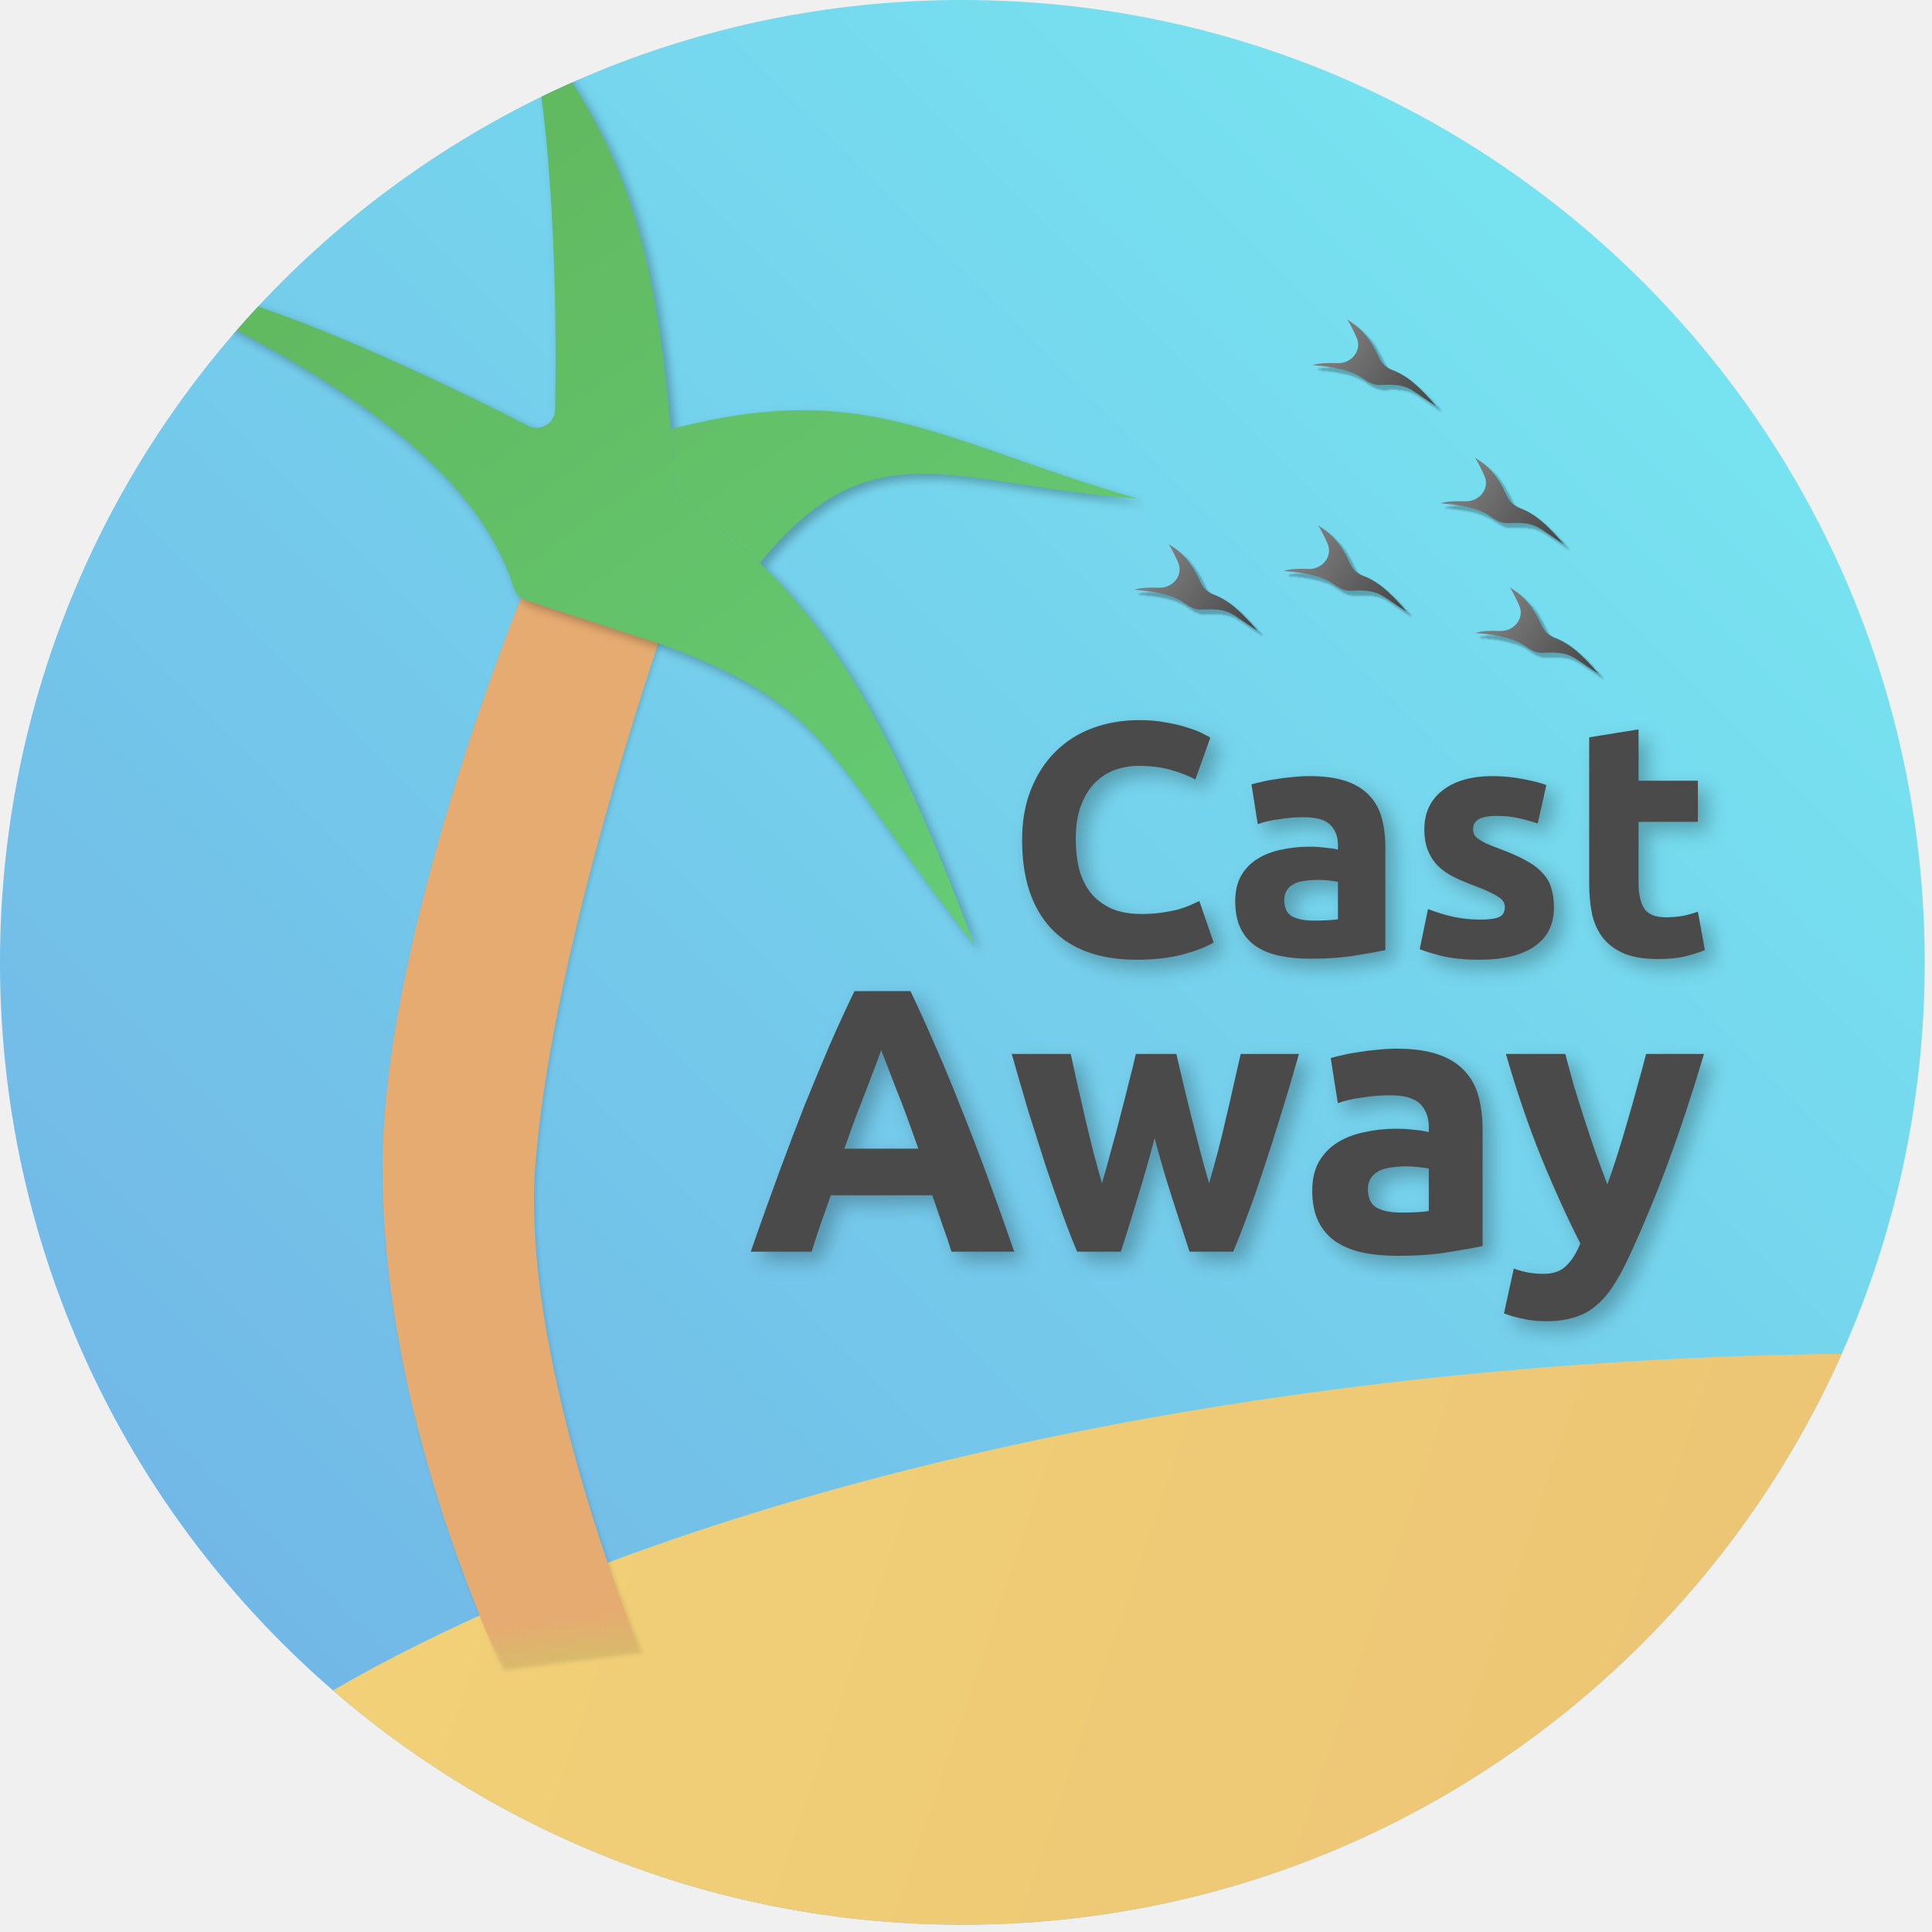
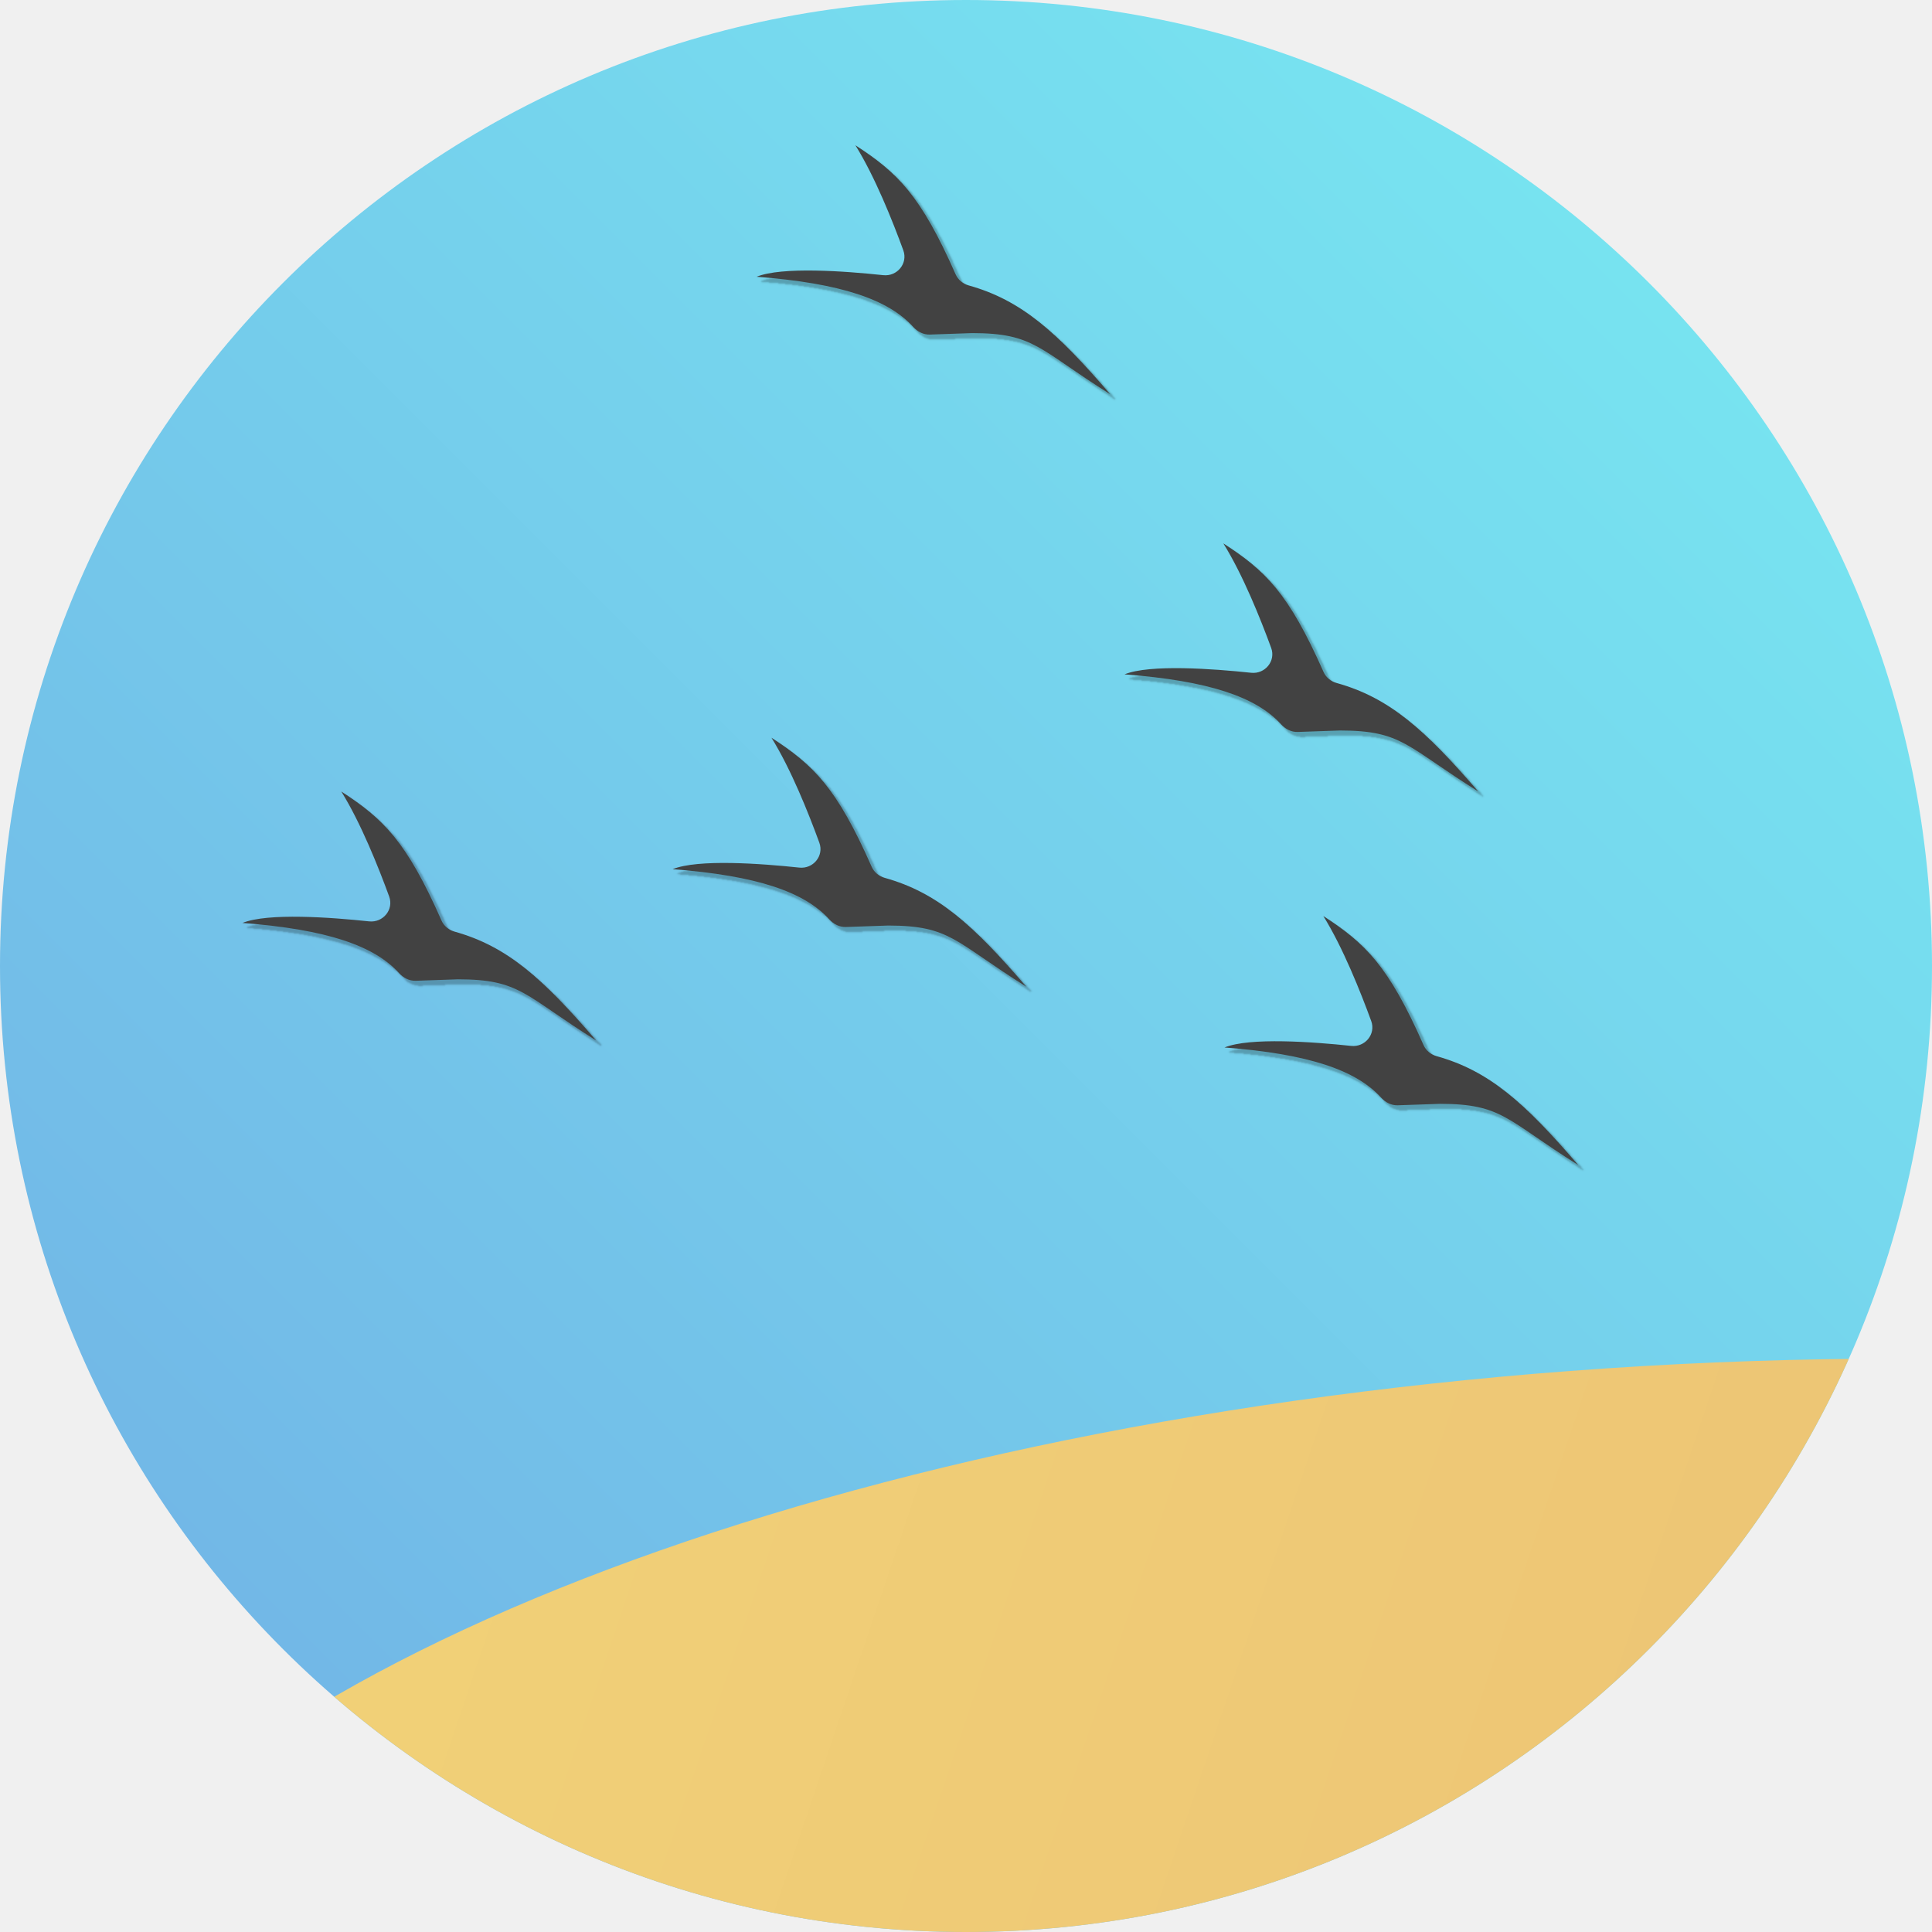
- <svg xmlns="http://www.w3.org/2000/svg" width="53" height="53" viewBox="0 0 53 53" fill="none">
-   <g clip-path="url(#clip0)">
-     <rect width="52.8" height="52.8" rx="26.4" fill="url(#paint0_linear)" />
-     <path d="M44.864 37.336C23.988 38.566 6.711 45.05 1.746 52.8H52.8L52.8 37.136C50.218 37.112 47.565 37.177 44.864 37.336Z" fill="url(#paint1_linear)" />
-     <g filter="url(#filter0_d)">
-       <path d="M10.493 32.019C10.493 40.026 14.682 47.62 14.682 47.62L17.944 46.253C17.944 46.253 14.264 37.742 14.682 32.019C15.142 25.723 18.485 16.398 18.485 16.398H14.295C14.295 16.398 10.493 25.701 10.493 32.019Z" fill="url(#paint2_linear)" />
+ <svg xmlns="http://www.w3.org/2000/svg" width="2048" height="2048" viewBox="0 0 2048 2048" fill="none">
+   <g clip-path="url(#clip0_3116:5883)">
+     <rect width="2048" height="2048" rx="1024" fill="url(#paint0_linear_3116:5883)" />
+     <path d="M1740.16 1448.19C930.446 1495.91 260.306 1747.39 67.714 2048H2048L2048 1440.41C1947.82 1439.51 1844.95 1442.02 1740.16 1448.19Z" fill="url(#paint1_linear_3116:5883)" />
+     <g filter="url(#filter0_d_3116:5883)">
+       <path d="M1673 1235C1596.6 1187.12 1592.7 1170.2 1526.56 1170.11L1481.64 1171.66C1474.89 1171.89 1468.6 1168.59 1464.06 1163.59C1437.76 1134.54 1387.53 1117.19 1298 1110.38C1324.77 1099.43 1392.1 1104.41 1432.31 1108.7C1447 1110.26 1458.62 1096.25 1453.56 1082.37C1442.35 1051.66 1423.39 1004 1402.77 971C1447.19 999.819 1471.98 1023.77 1508.99 1107.76C1511.56 1113.58 1516.71 1117.85 1522.84 1119.56C1578.75 1135.15 1616.32 1169.03 1673 1235Z" fill="#424242" />
    </g>
-     <g filter="url(#filter1_d)">
-       <path d="M26.737 25.937C22.601 20.645 22.758 19.364 18.127 17.671L14.437 16.47C14.272 16.416 14.146 16.282 14.093 16.116C13.173 13.225 10.102 10.598 3.631 7.671C6.228 7.572 12.369 10.595 14.48 11.677C14.819 11.851 15.222 11.617 15.229 11.236C15.266 9.264 15.275 4.163 14.514 0.609C16.762 3.58 17.893 5.801 18.398 11.776C18.44 12.277 18.478 12.804 18.512 13.36C18.522 13.524 18.609 13.673 18.745 13.764C19.52 14.285 20.212 14.839 20.844 15.444C23.305 17.802 24.843 20.939 26.737 25.937Z" fill="url(#paint3_linear)" />
-       <path d="M18.398 11.776C18.44 12.277 18.478 12.804 18.512 13.36C18.522 13.524 18.609 13.673 18.745 13.764C19.52 14.285 20.212 14.839 20.844 15.444C23.932 11.664 26.027 13.293 31.199 13.678C25.685 12.078 23.763 10.371 18.398 11.776Z" fill="url(#paint4_linear)" />
+     <g filter="url(#filter1_d_3116:5883)">
+       <path d="M1567 839C1490.6 791.303 1486.7 774.447 1420.56 774.353L1375.62 775.902C1368.88 776.134 1362.6 772.846 1358.06 767.856C1331.76 738.924 1281.53 721.641 1192 714.85C1218.77 703.948 1286.08 708.902 1326.29 713.172C1340.99 714.732 1352.59 700.704 1347.51 686.828C1336.3 656.226 1317.36 608.834 1296.77 576C1341.19 604.707 1365.97 628.562 1402.98 712.215C1405.55 718.028 1410.71 722.29 1416.84 723.992C1472.75 739.528 1510.32 773.279 1567 839Z" fill="#424242" />
    </g>
-     <g filter="url(#filter2_d)">
-       <path d="M43.854 18.484C43.166 18.054 43.13 17.902 42.535 17.901L42.311 17.909C42.137 17.915 41.977 17.825 41.837 17.722C41.576 17.533 41.15 17.416 40.476 17.365C40.617 17.307 40.882 17.299 41.151 17.309C41.531 17.324 41.831 16.963 41.678 16.614C41.6 16.438 41.511 16.259 41.42 16.112C41.791 16.353 42.01 16.555 42.306 17.186C42.376 17.335 42.509 17.442 42.662 17.5C43.081 17.658 43.399 17.957 43.854 18.484Z" fill="url(#paint5_linear)" />
+     <g filter="url(#filter2_d_3116:5883)">
+       <path d="M632 1103C555.599 1055.12 551.7 1038.2 485.561 1038.11L440.644 1039.66C433.891 1039.89 427.597 1036.59 423.061 1031.59C396.763 1002.54 346.532 985.194 257 978.377C283.772 967.433 351.101 972.409 391.314 976.696C406.002 978.261 417.617 964.251 412.556 950.373C401.355 919.659 382.39 872.003 361.772 839C406.195 867.819 430.977 891.766 467.991 975.756C470.556 981.576 475.714 985.847 481.84 987.556C537.755 1003.15 575.325 1037.03 632 1103Z" fill="#424242" />
    </g>
-     <g filter="url(#filter3_d)">
-       <path d="M42.9 14.928C42.211 14.498 42.176 14.345 41.581 14.345L41.357 14.352C41.183 14.358 41.023 14.268 40.882 14.166C40.622 13.976 40.196 13.859 39.522 13.808C39.663 13.751 39.928 13.742 40.197 13.752C40.577 13.767 40.877 13.406 40.723 13.057C40.645 12.881 40.557 12.702 40.466 12.556C40.837 12.796 41.056 12.999 41.352 13.63C41.422 13.778 41.555 13.885 41.708 13.943C42.127 14.101 42.445 14.4 42.9 14.928Z" fill="url(#paint6_linear)" />
+     <g filter="url(#filter3_d_3116:5883)">
+       <path d="M1088 1046C1011.6 998.122 1007.7 981.201 941.561 981.108L896.644 982.661C889.891 982.895 883.597 979.594 879.061 974.586C852.763 945.543 802.532 928.194 713 921.377C739.772 910.433 807.101 915.409 847.314 919.696C862.002 921.261 873.617 907.251 868.556 893.373C857.355 862.659 838.39 815.003 817.772 782C862.195 810.819 886.977 834.766 923.991 918.756C926.556 924.576 931.714 928.847 937.84 930.556C993.755 946.151 1031.32 980.031 1088 1046Z" fill="#424242" />
    </g>
-     <g filter="url(#filter4_d)">
-       <path d="M34.495 17.299C33.807 16.869 33.771 16.716 33.176 16.716L32.952 16.723C32.779 16.729 32.618 16.639 32.478 16.537C32.217 16.347 31.791 16.23 31.117 16.179C31.258 16.122 31.523 16.113 31.792 16.123C32.172 16.138 32.472 15.777 32.319 15.429C32.241 15.252 32.153 15.073 32.061 14.927C32.432 15.167 32.651 15.37 32.947 16.001C33.017 16.149 33.15 16.256 33.303 16.314C33.723 16.472 34.041 16.771 34.495 17.299Z" fill="url(#paint7_linear)" />
-     </g>
-     <g filter="url(#filter5_d)">
-       <path d="M38.594 16.783C37.906 16.353 37.871 16.201 37.275 16.2L37.052 16.208C36.878 16.214 36.718 16.123 36.577 16.021C36.317 15.832 35.89 15.715 35.217 15.663C35.358 15.606 35.623 15.597 35.891 15.608C36.272 15.623 36.572 15.261 36.418 14.913C36.34 14.736 36.252 14.558 36.16 14.411C36.532 14.651 36.751 14.854 37.047 15.485C37.116 15.634 37.25 15.741 37.403 15.798C37.822 15.957 38.14 16.256 38.594 16.783Z" fill="url(#paint8_linear)" />
-     </g>
-     <g filter="url(#filter6_d)">
-       <path d="M39.394 11.138C38.706 10.707 38.67 10.555 38.075 10.555L37.851 10.562C37.677 10.568 37.517 10.478 37.377 10.376C37.116 10.186 36.69 10.069 36.016 10.018C36.157 9.96 36.422 9.952 36.691 9.962C37.071 9.977 37.371 9.616 37.218 9.267C37.14 9.091 37.051 8.912 36.96 8.766C37.331 9.006 37.55 9.209 37.846 9.84C37.916 9.988 38.049 10.095 38.202 10.153C38.621 10.311 38.94 10.61 39.394 11.138Z" fill="url(#paint9_linear)" />
-     </g>
-     <g filter="url(#filter7_d)">
-       <path d="M31.184 26.328C30.16 26.328 29.378 26.043 28.839 25.473C28.305 24.903 28.039 24.094 28.039 23.046C28.039 22.524 28.12 22.061 28.284 21.655C28.448 21.243 28.672 20.897 28.957 20.618C29.242 20.334 29.581 20.118 29.975 19.973C30.369 19.828 30.796 19.755 31.257 19.755C31.523 19.755 31.766 19.776 31.984 19.818C32.202 19.855 32.393 19.9 32.557 19.955C32.72 20.003 32.857 20.055 32.966 20.109C33.075 20.164 33.154 20.206 33.202 20.236L32.793 21.382C32.599 21.279 32.372 21.191 32.111 21.118C31.857 21.046 31.566 21.009 31.239 21.009C31.02 21.009 30.805 21.046 30.593 21.118C30.387 21.191 30.202 21.309 30.039 21.473C29.881 21.631 29.754 21.837 29.657 22.091C29.56 22.346 29.511 22.655 29.511 23.018C29.511 23.309 29.542 23.582 29.602 23.837C29.669 24.085 29.772 24.3 29.911 24.482C30.057 24.664 30.245 24.809 30.475 24.918C30.705 25.021 30.984 25.073 31.311 25.073C31.517 25.073 31.702 25.061 31.866 25.037C32.029 25.012 32.175 24.985 32.302 24.955C32.429 24.918 32.542 24.879 32.639 24.837C32.736 24.794 32.823 24.755 32.902 24.718L33.293 25.855C33.093 25.976 32.811 26.085 32.448 26.182C32.084 26.279 31.663 26.328 31.184 26.328ZM36.031 25.255C36.165 25.255 36.292 25.252 36.413 25.246C36.534 25.24 36.631 25.23 36.704 25.218V24.191C36.65 24.179 36.568 24.167 36.459 24.155C36.349 24.143 36.249 24.137 36.159 24.137C36.031 24.137 35.91 24.146 35.795 24.164C35.686 24.176 35.589 24.203 35.504 24.246C35.419 24.288 35.353 24.346 35.304 24.418C35.256 24.491 35.231 24.582 35.231 24.691C35.231 24.903 35.301 25.052 35.44 25.137C35.586 25.215 35.783 25.255 36.031 25.255ZM35.922 21.291C36.322 21.291 36.656 21.337 36.922 21.427C37.189 21.518 37.401 21.649 37.559 21.818C37.722 21.988 37.837 22.194 37.904 22.437C37.971 22.679 38.004 22.949 38.004 23.246V26.064C37.81 26.106 37.54 26.155 37.195 26.209C36.849 26.27 36.431 26.3 35.94 26.3C35.631 26.3 35.349 26.273 35.095 26.218C34.846 26.164 34.631 26.076 34.45 25.955C34.268 25.828 34.128 25.664 34.031 25.464C33.934 25.264 33.886 25.018 33.886 24.727C33.886 24.449 33.94 24.212 34.05 24.018C34.165 23.824 34.316 23.67 34.504 23.555C34.692 23.44 34.907 23.358 35.15 23.309C35.392 23.255 35.644 23.227 35.904 23.227C36.08 23.227 36.234 23.237 36.368 23.255C36.507 23.267 36.619 23.285 36.704 23.309V23.182C36.704 22.952 36.634 22.767 36.495 22.628C36.356 22.488 36.113 22.418 35.768 22.418C35.537 22.418 35.31 22.437 35.086 22.473C34.862 22.503 34.668 22.549 34.504 22.609L34.331 21.518C34.41 21.494 34.507 21.47 34.622 21.446C34.743 21.415 34.874 21.391 35.013 21.373C35.153 21.349 35.298 21.331 35.45 21.318C35.607 21.3 35.765 21.291 35.922 21.291ZM40.602 25.227C40.85 25.227 41.026 25.203 41.129 25.155C41.232 25.106 41.283 25.012 41.283 24.873C41.283 24.764 41.217 24.67 41.084 24.591C40.95 24.506 40.747 24.412 40.474 24.309C40.262 24.23 40.068 24.149 39.893 24.064C39.723 23.979 39.577 23.879 39.456 23.764C39.335 23.643 39.241 23.5 39.174 23.337C39.108 23.173 39.074 22.976 39.074 22.746C39.074 22.297 39.241 21.943 39.574 21.682C39.908 21.421 40.365 21.291 40.947 21.291C41.238 21.291 41.517 21.318 41.783 21.373C42.05 21.421 42.262 21.476 42.42 21.537L42.184 22.591C42.026 22.537 41.853 22.488 41.665 22.446C41.483 22.403 41.277 22.382 41.047 22.382C40.623 22.382 40.411 22.5 40.411 22.737C40.411 22.791 40.42 22.84 40.438 22.882C40.456 22.924 40.493 22.967 40.547 23.009C40.602 23.046 40.674 23.088 40.765 23.137C40.862 23.179 40.983 23.227 41.129 23.282C41.426 23.391 41.671 23.5 41.865 23.609C42.059 23.712 42.211 23.828 42.32 23.955C42.435 24.076 42.514 24.212 42.556 24.364C42.605 24.515 42.629 24.691 42.629 24.891C42.629 25.364 42.45 25.721 42.093 25.964C41.741 26.206 41.241 26.328 40.593 26.328C40.168 26.328 39.814 26.291 39.529 26.218C39.25 26.146 39.056 26.085 38.947 26.037L39.174 24.937C39.405 25.027 39.641 25.1 39.883 25.155C40.126 25.203 40.365 25.227 40.602 25.227ZM43.596 20.227L44.95 20.009V21.418H46.578V22.546H44.95V24.227C44.95 24.512 44.999 24.74 45.096 24.909C45.199 25.079 45.402 25.164 45.705 25.164C45.85 25.164 45.999 25.152 46.15 25.128C46.308 25.097 46.45 25.058 46.578 25.009L46.769 26.064C46.605 26.131 46.423 26.188 46.223 26.237C46.023 26.285 45.778 26.309 45.487 26.309C45.117 26.309 44.811 26.261 44.569 26.164C44.326 26.061 44.132 25.921 43.987 25.746C43.841 25.564 43.738 25.346 43.678 25.091C43.623 24.837 43.596 24.555 43.596 24.246V20.227Z" fill="#4A4A4A" />
-       <path d="M26.102 34.337C26.026 34.089 25.94 33.835 25.844 33.574C25.755 33.312 25.665 33.051 25.576 32.79H22.792C22.702 33.051 22.609 33.312 22.513 33.574C22.424 33.835 22.341 34.089 22.266 34.337H20.595C20.863 33.567 21.117 32.855 21.358 32.202C21.599 31.549 21.832 30.934 22.059 30.356C22.293 29.779 22.52 29.232 22.74 28.717C22.967 28.194 23.201 27.685 23.441 27.19H24.978C25.212 27.685 25.442 28.194 25.669 28.717C25.896 29.232 26.122 29.779 26.349 30.356C26.583 30.934 26.82 31.549 27.061 32.202C27.302 32.855 27.556 33.567 27.824 34.337H26.102ZM24.174 28.809C24.139 28.913 24.087 29.053 24.019 29.232C23.95 29.411 23.871 29.617 23.782 29.851C23.692 30.085 23.593 30.343 23.483 30.624C23.379 30.906 23.273 31.202 23.163 31.511H25.194C25.084 31.202 24.978 30.906 24.875 30.624C24.772 30.343 24.672 30.085 24.576 29.851C24.486 29.617 24.407 29.411 24.338 29.232C24.27 29.053 24.215 28.913 24.174 28.809ZM31.674 31.223C31.537 31.745 31.389 32.264 31.231 32.78C31.079 33.295 30.918 33.814 30.746 34.337H29.55C29.426 34.048 29.292 33.704 29.148 33.306C29.003 32.907 28.852 32.474 28.694 32.006C28.543 31.532 28.384 31.034 28.219 30.511C28.061 29.982 27.907 29.449 27.755 28.913H29.374C29.429 29.16 29.488 29.432 29.55 29.727C29.619 30.016 29.687 30.315 29.756 30.624C29.832 30.934 29.907 31.247 29.983 31.563C30.065 31.872 30.148 32.171 30.23 32.46C30.32 32.157 30.406 31.848 30.488 31.532C30.578 31.216 30.66 30.906 30.736 30.604C30.818 30.294 30.894 29.999 30.962 29.717C31.038 29.428 31.104 29.16 31.159 28.913H32.272C32.327 29.16 32.389 29.428 32.458 29.717C32.527 29.999 32.599 30.294 32.674 30.604C32.75 30.906 32.829 31.216 32.912 31.532C32.994 31.848 33.08 32.157 33.169 32.46C33.252 32.171 33.334 31.872 33.417 31.563C33.499 31.247 33.575 30.934 33.644 30.624C33.719 30.315 33.788 30.016 33.85 29.727C33.919 29.432 33.981 29.16 34.036 28.913H35.634C35.483 29.449 35.325 29.982 35.16 30.511C35.002 31.034 34.843 31.532 34.685 32.006C34.534 32.474 34.383 32.907 34.232 33.306C34.087 33.704 33.953 34.048 33.829 34.337H32.633C32.461 33.814 32.293 33.295 32.128 32.78C31.963 32.264 31.812 31.745 31.674 31.223ZM38.433 33.264C38.584 33.264 38.729 33.261 38.866 33.254C39.004 33.247 39.114 33.237 39.196 33.223V32.058C39.134 32.044 39.041 32.03 38.918 32.017C38.794 32.003 38.681 31.996 38.577 31.996C38.433 31.996 38.296 32.006 38.165 32.027C38.041 32.041 37.931 32.072 37.835 32.12C37.739 32.168 37.663 32.233 37.608 32.316C37.553 32.398 37.526 32.501 37.526 32.625C37.526 32.866 37.605 33.034 37.763 33.13C37.928 33.22 38.151 33.264 38.433 33.264ZM38.309 28.768C38.763 28.768 39.141 28.82 39.444 28.923C39.746 29.026 39.987 29.174 40.166 29.366C40.351 29.559 40.482 29.793 40.557 30.067C40.633 30.343 40.671 30.648 40.671 30.985V34.182C40.451 34.23 40.145 34.285 39.753 34.347C39.361 34.416 38.887 34.45 38.33 34.45C37.979 34.45 37.66 34.419 37.371 34.358C37.089 34.296 36.845 34.196 36.639 34.059C36.432 33.914 36.274 33.728 36.164 33.502C36.054 33.275 35.999 32.996 35.999 32.666C35.999 32.35 36.061 32.082 36.185 31.862C36.316 31.642 36.487 31.467 36.701 31.336C36.914 31.205 37.158 31.113 37.433 31.058C37.708 30.996 37.993 30.965 38.289 30.965C38.488 30.965 38.663 30.975 38.815 30.996C38.973 31.009 39.1 31.03 39.196 31.058V30.913C39.196 30.652 39.117 30.442 38.959 30.284C38.801 30.126 38.526 30.047 38.134 30.047C37.873 30.047 37.615 30.067 37.361 30.109C37.106 30.143 36.886 30.195 36.701 30.264L36.505 29.026C36.594 28.998 36.704 28.971 36.835 28.944C36.972 28.909 37.12 28.882 37.278 28.861C37.436 28.834 37.601 28.813 37.773 28.799C37.952 28.779 38.131 28.768 38.309 28.768ZM46.745 28.913C46.436 29.957 46.113 30.937 45.776 31.852C45.439 32.766 45.071 33.653 44.672 34.512C44.528 34.822 44.384 35.083 44.239 35.296C44.095 35.516 43.937 35.695 43.765 35.832C43.593 35.977 43.397 36.08 43.177 36.142C42.964 36.21 42.713 36.245 42.424 36.245C42.184 36.245 41.96 36.221 41.754 36.172C41.555 36.131 41.39 36.083 41.259 36.028L41.527 34.801C41.685 34.856 41.826 34.894 41.95 34.914C42.074 34.935 42.204 34.945 42.342 34.945C42.617 34.945 42.827 34.87 42.971 34.718C43.122 34.574 43.249 34.371 43.352 34.11C43.002 33.422 42.651 32.653 42.301 31.8C41.95 30.941 41.62 29.978 41.311 28.913H42.94C43.009 29.181 43.088 29.473 43.177 29.789C43.273 30.099 43.373 30.415 43.476 30.738C43.579 31.054 43.682 31.363 43.786 31.666C43.896 31.968 43.999 32.243 44.095 32.491C44.184 32.243 44.277 31.968 44.373 31.666C44.47 31.363 44.562 31.054 44.652 30.738C44.748 30.415 44.837 30.099 44.92 29.789C45.009 29.473 45.089 29.181 45.157 28.913H46.745Z" fill="#4A4A4A" />
+     <g filter="url(#filter4_d_3116:5883)">
+       <path d="M1177 418C1100.6 370.122 1096.7 353.201 1030.56 353.108L985.644 354.661C978.891 354.895 972.597 351.594 968.061 346.586C941.763 317.543 891.532 300.194 802 293.377C828.772 282.433 896.101 287.409 936.314 291.696C951.002 293.261 962.617 279.251 957.556 265.373C946.355 234.659 927.39 187.003 906.772 154C951.195 182.819 975.977 206.766 1012.99 290.756C1015.56 296.576 1020.71 300.847 1026.84 302.556C1082.75 318.151 1120.32 352.031 1177 418Z" fill="#424242" />
    </g>
  </g>
  <defs>
-     <filter id="filter0_d" x="10.441" y="16.347" width="8.198" height="31.427" filterUnits="userSpaceOnUse" color-interpolation-filters="sRGB">
+     <filter id="filter0_d_3116:5883" x="1298" y="971" width="382.5" height="271.5" filterUnits="userSpaceOnUse" color-interpolation-filters="sRGB">
      <feFlood flood-opacity="0" result="BackgroundImageFix" />
      <feColorMatrix in="SourceAlpha" type="matrix" values="0 0 0 0 0 0 0 0 0 0 0 0 0 0 0 0 0 0 127 0" result="hardAlpha" />
-       <feOffset dx="0.052" dy="0.052" />
-       <feGaussianBlur stdDeviation="0.052" />
-       <feColorMatrix type="matrix" values="0 0 0 0 0 0 0 0 0 0 0 0 0 0 0 0 0 0 0.1 0" />
-       <feBlend mode="normal" in2="BackgroundImageFix" result="effect1_dropShadow" />
-       <feBlend mode="normal" in="SourceGraphic" in2="effect1_dropShadow" result="shape" />
+       <feOffset dx="5" dy="5" />
+       <feGaussianBlur stdDeviation="1.25" />
+       <feColorMatrix type="matrix" values="0 0 0 0 0 0 0 0 0 0 0 0 0 0 0 0 0 0 0.25 0" />
+       <feBlend mode="normal" in2="BackgroundImageFix" result="effect1_dropShadow_3116:5883" />
+       <feBlend mode="normal" in="SourceGraphic" in2="effect1_dropShadow_3116:5883" result="shape" />
    </filter>
-     <filter id="filter1_d" x="0.334" y="-2.191" width="33.499" height="28.515" filterUnits="userSpaceOnUse" color-interpolation-filters="sRGB">
+     <filter id="filter1_d_3116:5883" x="1192" y="576" width="382.5" height="270.5" filterUnits="userSpaceOnUse" color-interpolation-filters="sRGB">
      <feFlood flood-opacity="0" result="BackgroundImageFix" />
      <feColorMatrix in="SourceAlpha" type="matrix" values="0 0 0 0 0 0 0 0 0 0 0 0 0 0 0 0 0 0 127 0" result="hardAlpha" />
-       <feOffset dx="0.129" dy="0.129" />
-       <feGaussianBlur stdDeviation="0.129" />
+       <feOffset dx="5" dy="5" />
+       <feGaussianBlur stdDeviation="1.25" />
      <feColorMatrix type="matrix" values="0 0 0 0 0 0 0 0 0 0 0 0 0 0 0 0 0 0 0.25 0" />
-       <feBlend mode="normal" in2="BackgroundImageFix" result="effect1_dropShadow" />
-       <feBlend mode="normal" in="SourceGraphic" in2="effect1_dropShadow" result="shape" />
+       <feBlend mode="normal" in2="BackgroundImageFix" result="effect1_dropShadow_3116:5883" />
+       <feBlend mode="normal" in="SourceGraphic" in2="effect1_dropShadow_3116:5883" result="shape" />
    </filter>
-     <filter id="filter2_d" x="40.476" y="16.112" width="3.571" height="2.565" filterUnits="userSpaceOnUse" color-interpolation-filters="sRGB">
+     <filter id="filter2_d_3116:5883" x="257" y="839" width="382.5" height="271.5" filterUnits="userSpaceOnUse" color-interpolation-filters="sRGB">
      <feFlood flood-opacity="0" result="BackgroundImageFix" />
      <feColorMatrix in="SourceAlpha" type="matrix" values="0 0 0 0 0 0 0 0 0 0 0 0 0 0 0 0 0 0 127 0" result="hardAlpha" />
-       <feOffset dx="0.129" dy="0.129" />
-       <feGaussianBlur stdDeviation="0.032" />
+       <feOffset dx="5" dy="5" />
+       <feGaussianBlur stdDeviation="1.25" />
      <feColorMatrix type="matrix" values="0 0 0 0 0 0 0 0 0 0 0 0 0 0 0 0 0 0 0.25 0" />
-       <feBlend mode="normal" in2="BackgroundImageFix" result="effect1_dropShadow" />
-       <feBlend mode="normal" in="SourceGraphic" in2="effect1_dropShadow" result="shape" />
+       <feBlend mode="normal" in2="BackgroundImageFix" result="effect1_dropShadow_3116:5883" />
+       <feBlend mode="normal" in="SourceGraphic" in2="effect1_dropShadow_3116:5883" result="shape" />
    </filter>
-     <filter id="filter3_d" x="39.522" y="12.556" width="3.571" height="2.565" filterUnits="userSpaceOnUse" color-interpolation-filters="sRGB">
+     <filter id="filter3_d_3116:5883" x="713" y="782" width="382.5" height="271.5" filterUnits="userSpaceOnUse" color-interpolation-filters="sRGB">
      <feFlood flood-opacity="0" result="BackgroundImageFix" />
      <feColorMatrix in="SourceAlpha" type="matrix" values="0 0 0 0 0 0 0 0 0 0 0 0 0 0 0 0 0 0 127 0" result="hardAlpha" />
-       <feOffset dx="0.129" dy="0.129" />
-       <feGaussianBlur stdDeviation="0.032" />
+       <feOffset dx="5" dy="5" />
+       <feGaussianBlur stdDeviation="1.25" />
      <feColorMatrix type="matrix" values="0 0 0 0 0 0 0 0 0 0 0 0 0 0 0 0 0 0 0.25 0" />
-       <feBlend mode="normal" in2="BackgroundImageFix" result="effect1_dropShadow" />
-       <feBlend mode="normal" in="SourceGraphic" in2="effect1_dropShadow" result="shape" />
+       <feBlend mode="normal" in2="BackgroundImageFix" result="effect1_dropShadow_3116:5883" />
+       <feBlend mode="normal" in="SourceGraphic" in2="effect1_dropShadow_3116:5883" result="shape" />
    </filter>
-     <filter id="filter4_d" x="31.117" y="14.927" width="3.571" height="2.565" filterUnits="userSpaceOnUse" color-interpolation-filters="sRGB">
+     <filter id="filter4_d_3116:5883" x="802" y="154" width="382.5" height="271.5" filterUnits="userSpaceOnUse" color-interpolation-filters="sRGB">
      <feFlood flood-opacity="0" result="BackgroundImageFix" />
      <feColorMatrix in="SourceAlpha" type="matrix" values="0 0 0 0 0 0 0 0 0 0 0 0 0 0 0 0 0 0 127 0" result="hardAlpha" />
-       <feOffset dx="0.129" dy="0.129" />
-       <feGaussianBlur stdDeviation="0.032" />
+       <feOffset dx="5" dy="5" />
+       <feGaussianBlur stdDeviation="1.25" />
      <feColorMatrix type="matrix" values="0 0 0 0 0 0 0 0 0 0 0 0 0 0 0 0 0 0 0.25 0" />
-       <feBlend mode="normal" in2="BackgroundImageFix" result="effect1_dropShadow" />
-       <feBlend mode="normal" in="SourceGraphic" in2="effect1_dropShadow" result="shape" />
+       <feBlend mode="normal" in2="BackgroundImageFix" result="effect1_dropShadow_3116:5883" />
+       <feBlend mode="normal" in="SourceGraphic" in2="effect1_dropShadow_3116:5883" result="shape" />
    </filter>
-     <filter id="filter5_d" x="35.217" y="14.411" width="3.571" height="2.565" filterUnits="userSpaceOnUse" color-interpolation-filters="sRGB">
-       <feFlood flood-opacity="0" result="BackgroundImageFix" />
-       <feColorMatrix in="SourceAlpha" type="matrix" values="0 0 0 0 0 0 0 0 0 0 0 0 0 0 0 0 0 0 127 0" result="hardAlpha" />
-       <feOffset dx="0.129" dy="0.129" />
-       <feGaussianBlur stdDeviation="0.032" />
-       <feColorMatrix type="matrix" values="0 0 0 0 0 0 0 0 0 0 0 0 0 0 0 0 0 0 0.25 0" />
-       <feBlend mode="normal" in2="BackgroundImageFix" result="effect1_dropShadow" />
-       <feBlend mode="normal" in="SourceGraphic" in2="effect1_dropShadow" result="shape" />
-     </filter>
-     <filter id="filter6_d" x="36.016" y="8.766" width="3.571" height="2.565" filterUnits="userSpaceOnUse" color-interpolation-filters="sRGB">
-       <feFlood flood-opacity="0" result="BackgroundImageFix" />
-       <feColorMatrix in="SourceAlpha" type="matrix" values="0 0 0 0 0 0 0 0 0 0 0 0 0 0 0 0 0 0 127 0" result="hardAlpha" />
-       <feOffset dx="0.129" dy="0.129" />
-       <feGaussianBlur stdDeviation="0.032" />
-       <feColorMatrix type="matrix" values="0 0 0 0 0 0 0 0 0 0 0 0 0 0 0 0 0 0 0.25 0" />
-       <feBlend mode="normal" in2="BackgroundImageFix" result="effect1_dropShadow" />
-       <feBlend mode="normal" in="SourceGraphic" in2="effect1_dropShadow" result="shape" />
-     </filter>
-     <filter id="filter7_d" x="20.346" y="19.506" width="27.168" height="17.485" filterUnits="userSpaceOnUse" color-interpolation-filters="sRGB">
-       <feFlood flood-opacity="0" result="BackgroundImageFix" />
-       <feColorMatrix in="SourceAlpha" type="matrix" values="0 0 0 0 0 0 0 0 0 0 0 0 0 0 0 0 0 0 127 0" result="hardAlpha" />
-       <feOffset dx="0.249" dy="0.249" />
-       <feGaussianBlur stdDeviation="0.249" />
-       <feColorMatrix type="matrix" values="0 0 0 0 0 0 0 0 0 0 0 0 0 0 0 0 0 0 0.25 0" />
-       <feBlend mode="normal" in2="BackgroundImageFix" result="effect1_dropShadow" />
-       <feBlend mode="normal" in="SourceGraphic" in2="effect1_dropShadow" result="shape" />
-     </filter>
-     <linearGradient id="paint0_linear" x1="52.8" y1="0" x2="0" y2="52.8" gradientUnits="userSpaceOnUse">
+     <linearGradient id="paint0_linear_3116:5883" x1="2048" y1="0" x2="0" y2="2048" gradientUnits="userSpaceOnUse">
      <stop stop-color="#78ECF2" />
      <stop offset="1" stop-color="#71AFE5" />
    </linearGradient>
-     <linearGradient id="paint1_linear" x1="-0.722" y1="40.022" x2="49.645" y2="57.043" gradientUnits="userSpaceOnUse">
+     <linearGradient id="paint1_linear_3116:5883" x1="-28" y1="1552.39" x2="1925.63" y2="2212.59" gradientUnits="userSpaceOnUse">
      <stop stop-color="#F2D478" />
      <stop offset="0.927" stop-color="#EDC575" />
    </linearGradient>
-     <linearGradient id="paint2_linear" x1="14.489" y1="16.398" x2="18.111" y2="45.222" gradientUnits="userSpaceOnUse">
-       <stop stop-color="#E6AB71" />
-       <stop offset="0.959" stop-color="#E6AB71" />
-       <stop offset="1" stop-color="#E6AB71" stop-opacity="0" />
-     </linearGradient>
-     <linearGradient id="paint3_linear" x1="6.774" y1="-2.208" x2="27.066" y2="26.276" gradientUnits="userSpaceOnUse">
-       <stop stop-color="#60B358" />
-       <stop offset="1" stop-color="#65CC76" />
-     </linearGradient>
-     <linearGradient id="paint4_linear" x1="6.774" y1="-2.208" x2="27.066" y2="26.276" gradientUnits="userSpaceOnUse">
-       <stop stop-color="#60B358" />
-       <stop offset="1" stop-color="#65CC76" />
-     </linearGradient>
-     <linearGradient id="paint5_linear" x1="40.425" y1="16.112" x2="43.907" y2="18.506" gradientUnits="userSpaceOnUse">
-       <stop stop-color="#8D8D8D" />
-       <stop offset="1" stop-color="#424242" />
-     </linearGradient>
-     <linearGradient id="paint6_linear" x1="39.471" y1="12.556" x2="42.953" y2="14.95" gradientUnits="userSpaceOnUse">
-       <stop stop-color="#8D8D8D" />
-       <stop offset="1" stop-color="#424242" />
-     </linearGradient>
-     <linearGradient id="paint7_linear" x1="31.066" y1="14.927" x2="34.548" y2="17.321" gradientUnits="userSpaceOnUse">
-       <stop stop-color="#8D8D8D" />
-       <stop offset="1" stop-color="#424242" />
-     </linearGradient>
-     <linearGradient id="paint8_linear" x1="35.165" y1="14.411" x2="38.648" y2="16.805" gradientUnits="userSpaceOnUse">
-       <stop stop-color="#8D8D8D" />
-       <stop offset="1" stop-color="#424242" />
-     </linearGradient>
-     <linearGradient id="paint9_linear" x1="35.965" y1="8.766" x2="39.447" y2="11.16" gradientUnits="userSpaceOnUse">
-       <stop stop-color="#8D8D8D" />
-       <stop offset="1" stop-color="#424242" />
-     </linearGradient>
-     <clipPath id="clip0">
-       <rect width="52.8" height="52.8" rx="26.4" fill="white" />
+     <clipPath id="clip0_3116:5883">
+       <rect width="2048" height="2048" rx="1024" fill="white" />
    </clipPath>
  </defs>
</svg>
